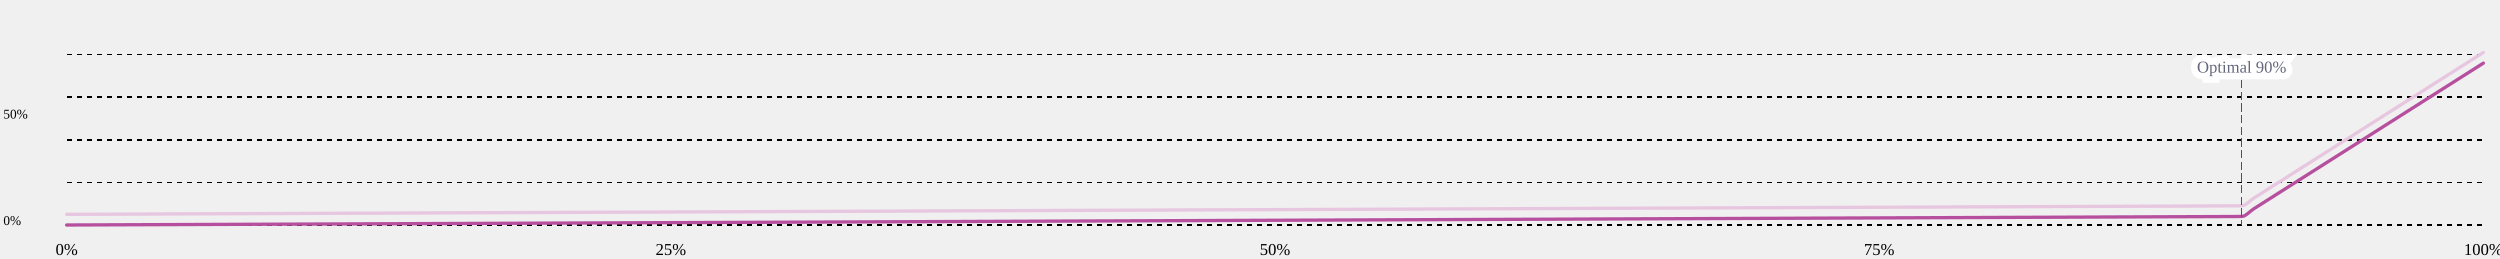
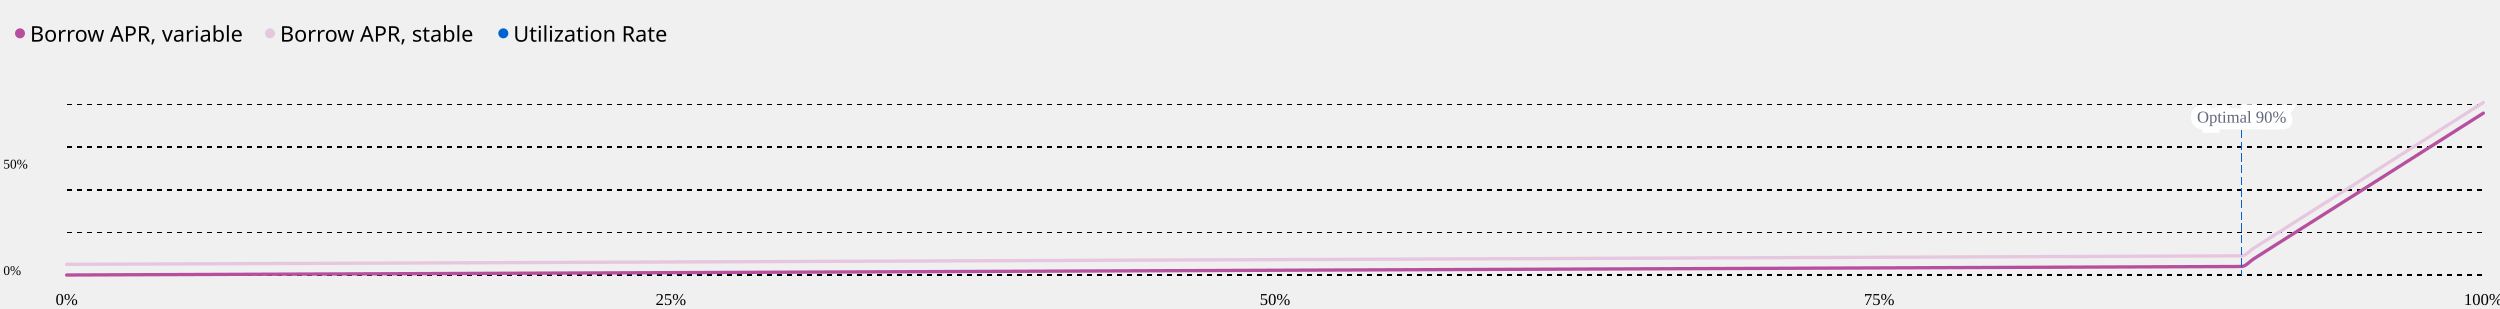
- <svg xmlns="http://www.w3.org/2000/svg" width="1500" height="155">
-   <g class="visx-group" transform="translate(40, 20)">
+ <svg xmlns="http://www.w3.org/2000/svg" style="background: white;" width="1500" height="185">
+   <g style="color: black; font-size: 13px; font-family: sans-serif; transform: translate(18px, 25px);">
+     <g>
+       <circle r="3" cx="-6" cy="-5" style="fill: #B6509E" />
+       <text>Borrow APR, variable</text>
+     </g>
+     <g style="transform: translateX(150px);">
+       <circle r="3" cx="-6" cy="-5" style="fill: rgb(231, 198, 223)" />
+       <text>Borrow APR, stable</text>
+     </g>
+     <g style="transform: translateX(290px);">
+       <circle r="3" cx="-6" cy="-5" style="fill: rgb(0, 98, 210)" />
+       <text>Utilization Rate</text>
+     </g>
+   </g>
+   <g class="visx-group" transform="translate(40, 50)">
    <g class="visx-group visx-rows" transform="translate(0, 0)">
      <line class="visx-line" x1="0" y1="115" x2="1450" y2="115" fill="transparent" shape-rendering="crispEdges" stroke="#000" stroke-width="1" stroke-dasharray="3,3" pointer-events="none" />
      <line class="visx-line" x1="0" y1="89.444" x2="1450" y2="89.444" fill="transparent" shape-rendering="crispEdges" stroke="#000" stroke-width="1" stroke-dasharray="3,3" pointer-events="none" />
      <line class="visx-line" x1="0" y1="63.889" x2="1450" y2="63.889" fill="transparent" shape-rendering="crispEdges" stroke="#000" stroke-width="1" stroke-dasharray="3,3" pointer-events="none" />
      <line class="visx-line" x1="0" y1="38.333" x2="1450" y2="38.333" fill="transparent" shape-rendering="crispEdges" stroke="#000" stroke-width="1" stroke-dasharray="3,3" pointer-events="none" />
      <line class="visx-line" x1="0" y1="12.778" x2="1450" y2="12.778" fill="transparent" shape-rendering="crispEdges" stroke="#000" stroke-width="1" stroke-dasharray="3,3" pointer-events="none" />
    </g>
    <path class="visx-linepath" d="M0,115C2.417,114.991,4.833,114.981,7.25,114.972C9.667,114.962,12.083,114.953,14.5,114.943C16.917,114.934,19.333,114.924,21.75,114.915C24.167,114.905,26.583,114.896,29,114.886C31.417,114.877,33.833,114.867,36.25,114.858C38.667,114.849,41.083,114.839,43.5,114.83C45.917,114.82,48.333,114.811,50.75,114.801C53.167,114.792,55.583,114.782,58,114.773C60.417,114.763,62.833,114.754,65.25,114.744C67.667,114.735,70.083,114.726,72.5,114.716C74.917,114.707,77.333,114.697,79.75,114.688C82.167,114.678,84.583,114.669,87,114.659C89.417,114.65,91.833,114.64,94.25,114.631C96.667,114.621,99.083,114.612,101.5,114.602C103.917,114.593,106.333,114.584,108.75,114.574C111.167,114.565,113.583,114.555,116,114.546C118.417,114.536,120.833,114.527,123.25,114.517C125.667,114.508,128.083,114.498,130.5,114.489C132.917,114.479,135.333,114.47,137.75,114.46C140.167,114.451,142.583,114.442,145,114.432C147.417,114.423,149.833,114.413,152.25,114.404C154.667,114.394,157.083,114.385,159.5,114.375C161.917,114.366,164.333,114.356,166.75,114.347C169.167,114.337,171.583,114.328,174,114.319C176.417,114.309,178.833,114.3,181.25,114.29C183.667,114.281,186.083,114.271,188.5,114.262C190.917,114.252,193.333,114.243,195.75,114.233C198.167,114.224,200.583,114.214,203,114.205C205.417,114.195,207.833,114.186,210.25,114.177C212.667,114.167,215.083,114.158,217.5,114.148C219.917,114.139,222.333,114.129,224.75,114.12C227.167,114.11,229.583,114.101,232,114.091C234.417,114.082,236.833,114.072,239.25,114.063C241.667,114.053,244.083,114.044,246.5,114.035C248.917,114.025,251.333,114.016,253.75,114.006C256.167,113.997,258.583,113.987,261,113.978C263.417,113.968,265.833,113.959,268.25,113.949C270.667,113.94,273.083,113.93,275.5,113.921C277.917,113.912,280.333,113.902,282.75,113.893C285.167,113.883,287.583,113.874,290,113.864C292.417,113.855,294.833,113.845,297.25,113.836C299.667,113.826,302.083,113.817,304.5,113.807C306.917,113.798,309.333,113.788,311.75,113.779C314.167,113.77,316.583,113.76,319,113.751C321.417,113.741,323.833,113.732,326.25,113.722C328.667,113.713,331.083,113.703,333.5,113.694C335.917,113.684,338.333,113.675,340.75,113.665C343.167,113.656,345.583,113.647,348,113.637C350.417,113.628,352.833,113.618,355.25,113.609C357.667,113.599,360.083,113.59,362.5,113.58C364.917,113.571,367.333,113.561,369.75,113.552C372.167,113.542,374.583,113.533,377,113.523C379.417,113.514,381.833,113.505,384.25,113.495C386.667,113.486,389.083,113.476,391.5,113.467C393.917,113.457,396.333,113.448,398.75,113.438C401.167,113.429,403.583,113.419,406,113.41C408.417,113.4,410.833,113.391,413.25,113.381C415.667,113.372,418.083,113.363,420.5,113.353C422.917,113.344,425.333,113.334,427.75,113.325C430.167,113.315,432.583,113.306,435,113.296C437.417,113.287,439.833,113.277,442.25,113.268C444.667,113.258,447.083,113.249,449.5,113.24C451.917,113.23,454.333,113.221,456.75,113.211C459.167,113.202,461.583,113.192,464,113.183C466.417,113.173,468.833,113.164,471.25,113.154C473.667,113.145,476.083,113.135,478.5,113.126C480.917,113.116,483.333,113.107,485.75,113.098C488.167,113.088,490.583,113.079,493,113.069C495.417,113.06,497.833,113.05,500.25,113.041C502.667,113.031,505.083,113.022,507.5,113.012C509.917,113.003,512.333,112.993,514.75,112.984C517.167,112.974,519.583,112.965,522,112.956C524.417,112.946,526.833,112.937,529.25,112.927C531.667,112.918,534.083,112.908,536.5,112.899C538.917,112.889,541.333,112.88,543.75,112.87C546.167,112.861,548.583,112.851,551,112.842C553.417,112.833,555.833,112.823,558.25,112.814C560.667,112.804,563.083,112.795,565.5,112.785C567.917,112.776,570.333,112.766,572.75,112.757C575.167,112.747,577.583,112.738,580,112.728C582.417,112.719,584.833,112.709,587.25,112.7C589.667,112.691,592.083,112.681,594.5,112.672C596.917,112.662,599.333,112.653,601.75,112.643C604.167,112.634,606.583,112.624,609,112.615C611.417,112.605,613.833,112.596,616.25,112.586C618.667,112.577,621.083,112.567,623.5,112.558C625.917,112.549,628.333,112.539,630.75,112.53C633.167,112.52,635.583,112.511,638,112.501C640.417,112.492,642.833,112.482,645.25,112.473C647.667,112.463,650.083,112.454,652.5,112.444C654.917,112.435,657.333,112.426,659.75,112.416C662.167,112.407,664.583,112.397,667,112.388C669.417,112.378,671.833,112.369,674.25,112.359C676.667,112.35,679.083,112.34,681.5,112.331C683.917,112.321,686.333,112.312,688.75,112.302C691.167,112.293,693.583,112.284,696,112.274C698.417,112.265,700.833,112.255,703.25,112.246C705.667,112.236,708.083,112.227,710.5,112.217C712.917,112.208,715.333,112.198,717.75,112.189C720.167,112.179,722.583,112.17,725,112.16C727.417,112.151,729.833,112.142,732.25,112.132C734.667,112.123,737.083,112.113,739.5,112.104C741.917,112.094,744.333,112.085,746.75,112.075C749.167,112.066,751.583,112.056,754,112.047C756.417,112.037,758.833,112.028,761.25,112.019C763.667,112.009,766.083,112,768.5,111.99C770.917,111.981,773.333,111.971,775.75,111.962C778.167,111.952,780.583,111.943,783,111.933C785.417,111.924,787.833,111.914,790.25,111.905C792.667,111.895,795.083,111.886,797.5,111.877C799.917,111.867,802.333,111.858,804.75,111.848C807.167,111.839,809.583,111.829,812,111.82C814.417,111.81,816.833,111.801,819.25,111.791C821.667,111.782,824.083,111.772,826.5,111.763C828.917,111.753,831.333,111.744,833.75,111.735C836.167,111.725,838.583,111.716,841,111.706C843.417,111.697,845.833,111.687,848.25,111.678C850.667,111.668,853.083,111.659,855.5,111.649C857.917,111.64,860.333,111.63,862.75,111.621C865.167,111.612,867.583,111.602,870,111.593C872.417,111.583,874.833,111.574,877.25,111.564C879.667,111.555,882.083,111.545,884.5,111.536C886.917,111.526,889.333,111.517,891.75,111.507C894.167,111.498,896.583,111.488,899,111.479C901.417,111.47,903.833,111.46,906.25,111.451C908.667,111.441,911.083,111.432,913.5,111.422C915.917,111.413,918.333,111.403,920.75,111.394C923.167,111.384,925.583,111.375,928,111.365C930.417,111.356,932.833,111.347,935.25,111.337C937.667,111.328,940.083,111.318,942.5,111.309C944.917,111.299,947.333,111.29,949.75,111.28C952.167,111.271,954.583,111.261,957,111.252C959.417,111.242,961.833,111.233,964.25,111.223C966.667,111.214,969.083,111.205,971.5,111.195C973.917,111.186,976.333,111.176,978.75,111.167C981.167,111.157,983.583,111.148,986,111.138C988.417,111.129,990.833,111.119,993.25,111.11C995.667,111.1,998.083,111.091,1000.5,111.081C1002.917,111.072,1005.333,111.063,1007.75,111.053C1010.167,111.044,1012.583,111.034,1015,111.025C1017.417,111.015,1019.833,111.006,1022.25,110.996C1024.667,110.987,1027.083,110.977,1029.5,110.968C1031.917,110.958,1034.333,110.949,1036.75,110.94C1039.167,110.93,1041.583,110.921,1044,110.911C1046.417,110.902,1048.833,110.892,1051.25,110.883C1053.667,110.873,1056.083,110.864,1058.5,110.854C1060.917,110.845,1063.333,110.835,1065.75,110.826C1068.167,110.816,1070.583,110.807,1073,110.798C1075.417,110.788,1077.833,110.779,1080.25,110.769C1082.667,110.76,1085.083,110.75,1087.5,110.741C1089.917,110.731,1092.333,110.722,1094.75,110.712C1097.167,110.703,1099.583,110.693,1102,110.684C1104.417,110.674,1106.833,110.665,1109.25,110.656C1111.667,110.646,1114.083,110.637,1116.5,110.627C1118.917,110.618,1121.333,110.608,1123.75,110.599C1126.167,110.589,1128.583,110.58,1131,110.57C1133.417,110.561,1135.833,110.551,1138.25,110.542C1140.667,110.533,1143.083,110.523,1145.5,110.514C1147.917,110.504,1150.333,110.495,1152.75,110.485C1155.167,110.476,1157.583,110.466,1160,110.457C1162.417,110.447,1164.833,110.438,1167.25,110.428C1169.667,110.419,1172.083,110.409,1174.5,110.4C1176.917,110.391,1179.333,110.381,1181.75,110.372C1184.167,110.362,1186.583,110.353,1189,110.343C1191.417,110.334,1193.833,110.324,1196.25,110.315C1198.667,110.305,1201.083,110.296,1203.5,110.286C1205.917,110.277,1208.333,110.267,1210.75,110.258C1213.167,110.249,1215.583,110.239,1218,110.23C1220.417,110.22,1222.833,110.211,1225.25,110.201C1227.667,110.192,1230.083,110.182,1232.5,110.173C1234.917,110.163,1237.333,110.154,1239.75,110.144C1242.167,110.135,1244.583,110.126,1247,110.116C1249.417,110.107,1251.833,110.097,1254.25,110.088C1256.667,110.078,1259.083,110.069,1261.5,110.059C1263.917,110.05,1266.333,110.04,1268.75,110.031C1271.167,110.021,1273.583,110.012,1276,110.002C1278.417,109.993,1280.833,109.984,1283.25,109.974C1285.667,109.965,1288.083,109.955,1290.5,109.946C1292.917,109.936,1295.333,109.927,1297.75,109.917C1300.167,109.908,1302.583,109.908,1305,109.889C1307.417,109.87,1309.833,106.822,1312.25,105.289C1314.667,103.756,1317.083,102.222,1319.5,100.689C1321.917,99.156,1324.333,97.622,1326.75,96.089C1329.167,94.556,1331.583,93.022,1334,91.489C1336.417,89.956,1338.833,88.422,1341.25,86.889C1343.667,85.356,1346.083,83.822,1348.5,82.289C1350.917,80.756,1353.333,79.222,1355.75,77.689C1358.167,76.156,1360.583,74.622,1363,73.089C1365.417,71.556,1367.833,70.022,1370.25,68.489C1372.667,66.956,1375.083,65.422,1377.5,63.889C1379.917,62.356,1382.333,60.822,1384.75,59.289C1387.167,57.756,1389.583,56.222,1392,54.689C1394.417,53.156,1396.833,51.622,1399.25,50.089C1401.667,48.556,1404.083,47.022,1406.5,45.489C1408.917,43.956,1411.333,42.422,1413.75,40.889C1416.167,39.356,1418.583,37.822,1421,36.289C1423.417,34.756,1425.833,33.222,1428.25,31.689C1430.667,30.156,1433.083,28.622,1435.5,27.089C1437.917,25.556,1440.333,24.022,1442.75,22.489C1445.167,20.956,1447.583,19.422,1450,17.889" fill="transparent" stroke-linecap="round" stroke="#B6509E" stroke-width="2" />
    <path class="visx-linepath" d="M0,108.611C2.417,108.602,4.833,108.592,7.25,108.583C9.667,108.573,12.083,108.564,14.5,108.554C16.917,108.545,19.333,108.535,21.75,108.526C24.167,108.516,26.583,108.507,29,108.498C31.417,108.488,33.833,108.479,36.25,108.469C38.667,108.46,41.083,108.45,43.5,108.441C45.917,108.431,48.333,108.422,50.75,108.412C53.167,108.403,55.583,108.393,58,108.384C60.417,108.374,62.833,108.365,65.25,108.356C67.667,108.346,70.083,108.337,72.5,108.327C74.917,108.318,77.333,108.308,79.75,108.299C82.167,108.289,84.583,108.28,87,108.27C89.417,108.261,91.833,108.251,94.25,108.242C96.667,108.233,99.083,108.223,101.5,108.214C103.917,108.204,106.333,108.195,108.75,108.185C111.167,108.176,113.583,108.166,116,108.157C118.417,108.147,120.833,108.138,123.25,108.128C125.667,108.119,128.083,108.109,130.5,108.1C132.917,108.091,135.333,108.081,137.75,108.072C140.167,108.062,142.583,108.053,145,108.043C147.417,108.034,149.833,108.024,152.25,108.015C154.667,108.005,157.083,107.996,159.5,107.986C161.917,107.977,164.333,107.967,166.75,107.958C169.167,107.949,171.583,107.939,174,107.93C176.417,107.92,178.833,107.911,181.25,107.901C183.667,107.892,186.083,107.882,188.5,107.873C190.917,107.863,193.333,107.854,195.75,107.844C198.167,107.835,200.583,107.826,203,107.816C205.417,107.807,207.833,107.797,210.25,107.788C212.667,107.778,215.083,107.769,217.5,107.759C219.917,107.75,222.333,107.74,224.75,107.731C227.167,107.721,229.583,107.712,232,107.702C234.417,107.693,236.833,107.684,239.25,107.674C241.667,107.665,244.083,107.655,246.5,107.646C248.917,107.636,251.333,107.627,253.75,107.617C256.167,107.608,258.583,107.598,261,107.589C263.417,107.579,265.833,107.57,268.25,107.56C270.667,107.551,273.083,107.542,275.5,107.532C277.917,107.523,280.333,107.513,282.75,107.504C285.167,107.494,287.583,107.485,290,107.475C292.417,107.466,294.833,107.456,297.25,107.447C299.667,107.437,302.083,107.428,304.5,107.419C306.917,107.409,309.333,107.4,311.75,107.39C314.167,107.381,316.583,107.371,319,107.362C321.417,107.352,323.833,107.343,326.25,107.333C328.667,107.324,331.083,107.314,333.5,107.305C335.917,107.295,338.333,107.286,340.75,107.277C343.167,107.267,345.583,107.258,348,107.248C350.417,107.239,352.833,107.229,355.25,107.22C357.667,107.21,360.083,107.201,362.5,107.191C364.917,107.182,367.333,107.172,369.75,107.163C372.167,107.153,374.583,107.144,377,107.135C379.417,107.125,381.833,107.116,384.25,107.106C386.667,107.097,389.083,107.087,391.5,107.078C393.917,107.068,396.333,107.059,398.75,107.049C401.167,107.04,403.583,107.03,406,107.021C408.417,107.012,410.833,107.002,413.25,106.993C415.667,106.983,418.083,106.974,420.5,106.964C422.917,106.955,425.333,106.945,427.75,106.936C430.167,106.926,432.583,106.917,435,106.907C437.417,106.898,439.833,106.888,442.25,106.879C444.667,106.87,447.083,106.86,449.5,106.851C451.917,106.841,454.333,106.832,456.75,106.822C459.167,106.813,461.583,106.803,464,106.794C466.417,106.784,468.833,106.775,471.25,106.765C473.667,106.756,476.083,106.747,478.5,106.737C480.917,106.728,483.333,106.718,485.75,106.709C488.167,106.699,490.583,106.69,493,106.68C495.417,106.671,497.833,106.661,500.25,106.652C502.667,106.642,505.083,106.633,507.5,106.623C509.917,106.614,512.333,106.605,514.75,106.595C517.167,106.586,519.583,106.576,522,106.567C524.417,106.557,526.833,106.548,529.25,106.538C531.667,106.529,534.083,106.519,536.5,106.51C538.917,106.5,541.333,106.491,543.75,106.481C546.167,106.472,548.583,106.463,551,106.453C553.417,106.444,555.833,106.434,558.25,106.425C560.667,106.415,563.083,106.406,565.5,106.396C567.917,106.387,570.333,106.377,572.75,106.368C575.167,106.358,577.583,106.349,580,106.34C582.417,106.33,584.833,106.321,587.25,106.311C589.667,106.302,592.083,106.292,594.5,106.283C596.917,106.273,599.333,106.264,601.75,106.254C604.167,106.245,606.583,106.235,609,106.226C611.417,106.216,613.833,106.207,616.25,106.198C618.667,106.188,621.083,106.179,623.5,106.169C625.917,106.16,628.333,106.15,630.75,106.141C633.167,106.131,635.583,106.122,638,106.112C640.417,106.103,642.833,106.093,645.25,106.084C647.667,106.074,650.083,106.065,652.5,106.056C654.917,106.046,657.333,106.037,659.75,106.027C662.167,106.018,664.583,106.008,667,105.999C669.417,105.989,671.833,105.98,674.25,105.97C676.667,105.961,679.083,105.951,681.5,105.942C683.917,105.933,686.333,105.923,688.75,105.914C691.167,105.904,693.583,105.895,696,105.885C698.417,105.876,700.833,105.866,703.25,105.857C705.667,105.847,708.083,105.838,710.5,105.828C712.917,105.819,715.333,105.809,717.75,105.8C720.167,105.791,722.583,105.781,725,105.772C727.417,105.762,729.833,105.753,732.25,105.743C734.667,105.734,737.083,105.724,739.5,105.715C741.917,105.705,744.333,105.696,746.75,105.686C749.167,105.677,751.583,105.667,754,105.658C756.417,105.649,758.833,105.639,761.25,105.63C763.667,105.62,766.083,105.611,768.5,105.601C770.917,105.592,773.333,105.582,775.75,105.573C778.167,105.563,780.583,105.554,783,105.544C785.417,105.535,787.833,105.526,790.25,105.516C792.667,105.507,795.083,105.497,797.5,105.488C799.917,105.478,802.333,105.469,804.75,105.459C807.167,105.45,809.583,105.44,812,105.431C814.417,105.421,816.833,105.412,819.25,105.402C821.667,105.393,824.083,105.384,826.5,105.374C828.917,105.365,831.333,105.355,833.75,105.346C836.167,105.336,838.583,105.327,841,105.317C843.417,105.308,845.833,105.298,848.25,105.289C850.667,105.279,853.083,105.27,855.5,105.26C857.917,105.251,860.333,105.242,862.75,105.232C865.167,105.223,867.583,105.213,870,105.204C872.417,105.194,874.833,105.185,877.25,105.175C879.667,105.166,882.083,105.156,884.5,105.147C886.917,105.137,889.333,105.128,891.75,105.119C894.167,105.109,896.583,105.1,899,105.09C901.417,105.081,903.833,105.071,906.25,105.062C908.667,105.052,911.083,105.043,913.5,105.033C915.917,105.024,918.333,105.014,920.75,105.005C923.167,104.995,925.583,104.986,928,104.977C930.417,104.967,932.833,104.958,935.25,104.948C937.667,104.939,940.083,104.929,942.5,104.92C944.917,104.91,947.333,104.901,949.75,104.891C952.167,104.882,954.583,104.872,957,104.863C959.417,104.853,961.833,104.844,964.25,104.835C966.667,104.825,969.083,104.816,971.5,104.806C973.917,104.797,976.333,104.787,978.75,104.778C981.167,104.768,983.583,104.759,986,104.749C988.417,104.74,990.833,104.73,993.25,104.721C995.667,104.712,998.083,104.702,1000.5,104.693C1002.917,104.683,1005.333,104.674,1007.75,104.664C1010.167,104.655,1012.583,104.645,1015,104.636C1017.417,104.626,1019.833,104.617,1022.25,104.607C1024.667,104.598,1027.083,104.588,1029.5,104.579C1031.917,104.57,1034.333,104.56,1036.75,104.551C1039.167,104.541,1041.583,104.532,1044,104.522C1046.417,104.513,1048.833,104.503,1051.25,104.494C1053.667,104.484,1056.083,104.475,1058.5,104.465C1060.917,104.456,1063.333,104.447,1065.75,104.437C1068.167,104.428,1070.583,104.418,1073,104.409C1075.417,104.399,1077.833,104.39,1080.25,104.38C1082.667,104.371,1085.083,104.361,1087.5,104.352C1089.917,104.342,1092.333,104.333,1094.75,104.323C1097.167,104.314,1099.583,104.305,1102,104.295C1104.417,104.286,1106.833,104.276,1109.25,104.267C1111.667,104.257,1114.083,104.248,1116.5,104.238C1118.917,104.229,1121.333,104.219,1123.75,104.21C1126.167,104.2,1128.583,104.191,1131,104.181C1133.417,104.172,1135.833,104.163,1138.25,104.153C1140.667,104.144,1143.083,104.134,1145.5,104.125C1147.917,104.115,1150.333,104.106,1152.75,104.096C1155.167,104.087,1157.583,104.077,1160,104.068C1162.417,104.058,1164.833,104.049,1167.25,104.04C1169.667,104.03,1172.083,104.021,1174.5,104.011C1176.917,104.002,1179.333,103.992,1181.75,103.983C1184.167,103.973,1186.583,103.964,1189,103.954C1191.417,103.945,1193.833,103.935,1196.25,103.926C1198.667,103.916,1201.083,103.907,1203.5,103.898C1205.917,103.888,1208.333,103.879,1210.75,103.869C1213.167,103.86,1215.583,103.85,1218,103.841C1220.417,103.831,1222.833,103.822,1225.25,103.812C1227.667,103.803,1230.083,103.793,1232.5,103.784C1234.917,103.774,1237.333,103.765,1239.75,103.756C1242.167,103.746,1244.583,103.737,1247,103.727C1249.417,103.718,1251.833,103.708,1254.25,103.699C1256.667,103.689,1259.083,103.68,1261.5,103.67C1263.917,103.661,1266.333,103.651,1268.75,103.642C1271.167,103.633,1273.583,103.623,1276,103.614C1278.417,103.604,1280.833,103.595,1283.25,103.585C1285.667,103.576,1288.083,103.566,1290.5,103.557C1292.917,103.547,1295.333,103.538,1297.75,103.528C1300.167,103.519,1302.583,103.519,1305,103.5C1307.417,103.481,1309.833,100.433,1312.25,98.9C1314.667,97.367,1317.083,95.833,1319.5,94.3C1321.917,92.767,1324.333,91.233,1326.75,89.7C1329.167,88.167,1331.583,86.633,1334,85.1C1336.417,83.567,1338.833,82.033,1341.25,80.5C1343.667,78.967,1346.083,77.433,1348.5,75.9C1350.917,74.367,1353.333,72.833,1355.75,71.3C1358.167,69.767,1360.583,68.233,1363,66.7C1365.417,65.167,1367.833,63.633,1370.25,62.1C1372.667,60.567,1375.083,59.033,1377.5,57.5C1379.917,55.967,1382.333,54.433,1384.75,52.9C1387.167,51.367,1389.583,49.833,1392,48.3C1394.417,46.767,1396.833,45.233,1399.25,43.7C1401.667,42.167,1404.083,40.633,1406.5,39.1C1408.917,37.567,1411.333,36.033,1413.75,34.5C1416.167,32.967,1418.583,31.433,1421,29.9C1423.417,28.367,1425.833,26.833,1428.25,25.3C1430.667,23.767,1433.083,22.233,1435.5,20.7C1437.917,19.167,1440.333,17.633,1442.75,16.1C1445.167,14.567,1447.583,13.033,1450,11.5" fill="transparent" stroke-linecap="round" stroke="#E7C6DF" stroke-width="2" />
    <g class="visx-group visx-axis visx-axis-bottom" transform="translate(0, 115)">
      <g class="visx-group visx-axis-tick" transform="translate(0, 0)">
        <line class="visx-line" x1="0" y1="0" x2="0" y2="8" fill="transparent" shape-rendering="crispEdges" stroke="#000" stroke-width="0" stroke-linecap="square" />
        <svg x="0" y="0" font-size="10" style="overflow:visible">
          <text transform="" x="0" y="18" fill="#000" font-size="10" text-anchor="middle">
            <tspan x="0" dy="0em">0%</tspan>
          </text>
        </svg>
      </g>
      <g class="visx-group visx-axis-tick" transform="translate(0, 0)">
        <line class="visx-line" x1="362.5" y1="0" x2="362.5" y2="8" fill="transparent" shape-rendering="crispEdges" stroke="#000" stroke-width="0" stroke-linecap="square" />
        <svg x="0" y="0" font-size="10" style="overflow:visible">
          <text transform="" x="362.5" y="18" fill="#000" font-size="10" text-anchor="middle">
            <tspan x="362.5" dy="0em">25%</tspan>
          </text>
        </svg>
      </g>
      <g class="visx-group visx-axis-tick" transform="translate(0, 0)">
        <line class="visx-line" x1="725" y1="0" x2="725" y2="8" fill="transparent" shape-rendering="crispEdges" stroke="#000" stroke-width="0" stroke-linecap="square" />
        <svg x="0" y="0" font-size="10" style="overflow:visible">
          <text transform="" x="725" y="18" fill="#000" font-size="10" text-anchor="middle">
            <tspan x="725" dy="0em">50%</tspan>
          </text>
        </svg>
      </g>
      <g class="visx-group visx-axis-tick" transform="translate(0, 0)">
        <line class="visx-line" x1="1087.5" y1="0" x2="1087.5" y2="8" fill="transparent" shape-rendering="crispEdges" stroke="#000" stroke-width="0" stroke-linecap="square" />
        <svg x="0" y="0" font-size="10" style="overflow:visible">
          <text transform="" x="1087.5" y="18" fill="#000" font-size="10" text-anchor="middle">
            <tspan x="1087.5" dy="0em">75%</tspan>
          </text>
        </svg>
      </g>
      <g class="visx-group visx-axis-tick" transform="translate(0, 0)">
        <line class="visx-line" x1="1450" y1="0" x2="1450" y2="8" fill="transparent" shape-rendering="crispEdges" stroke="#000" stroke-width="0" stroke-linecap="square" />
        <svg x="0" y="0" font-size="10" style="overflow:visible">
          <text transform="" x="1450" y="18" fill="#000" font-size="10" text-anchor="middle">
            <tspan x="1450" dy="0em">100%</tspan>
          </text>
        </svg>
      </g>
      <line class="visx-line visx-axis-line" x1="0.5" y1="0" x2="1450.5" y2="0" fill="transparent" shape-rendering="crispEdges" stroke="#222" stroke-width="0" />
    </g>
    <g class="visx-group visx-axis visx-axis-left" transform="translate(0, 0)">
      <g class="visx-group visx-axis-tick" transform="translate(0, 0)">
        <line class="visx-line" x1="0" y1="115" x2="-8" y2="115" fill="transparent" shape-rendering="crispEdges" stroke="#222" stroke-width="0" stroke-linecap="square" />
        <svg x="-30" y="0" font-size="8" style="overflow:visible">
          <text transform="" x="-8" y="115" fill="#000" font-size="8" text-anchor="start">
            <tspan x="-8" dy="0em">0%</tspan>
          </text>
        </svg>
      </g>
      <g class="visx-group visx-axis-tick" transform="translate(0, 0)">
        <line class="visx-line" x1="0" y1="51.111" x2="-8" y2="51.111" fill="transparent" shape-rendering="crispEdges" stroke="#222" stroke-width="0" stroke-linecap="square" />
        <svg x="-30" y="0" font-size="8" style="overflow:visible">
          <text transform="" x="-8" y="51.111" fill="#000" font-size="8" text-anchor="start">
            <tspan x="-8" dy="0em">50%</tspan>
          </text>
        </svg>
      </g>
      <line class="visx-line visx-axis-line" x1="0" y1="115.5" x2="0" y2="0.5" fill="transparent" shape-rendering="crispEdges" stroke="#222" stroke-width="0" />
    </g>
    <rect class="visx-bar" width="1450" height="115" fill="transparent" />
    <line class="visx-line" x1="1305" y1="28" x2="1305" y2="115" fill="transparent" shape-rendering="crispEdges" stroke="#0062D2" stroke-width="1" pointer-events="none" stroke-dasharray="5,2" />
    <svg x="0" y="0" font-size="10px" style="overflow:visible">
      <text transform="" x="1305" y="20" font-size="10px" fill="#fff" stroke="#fff" stroke-width="0.8em" text-anchor="middle">
        <tspan x="1305" dy="0.355em">Optimal 90%</tspan>
      </text>
    </svg>
    <svg x="0" y="0" font-size="10px" style="overflow:visible">
      <text transform="" x="1305" y="20" font-size="10px" fill="#62677B" text-anchor="middle">
        <tspan x="1305" dy="0.355em">Optimal 90%</tspan>
      </text>
    </svg>
  </g>
</svg>
